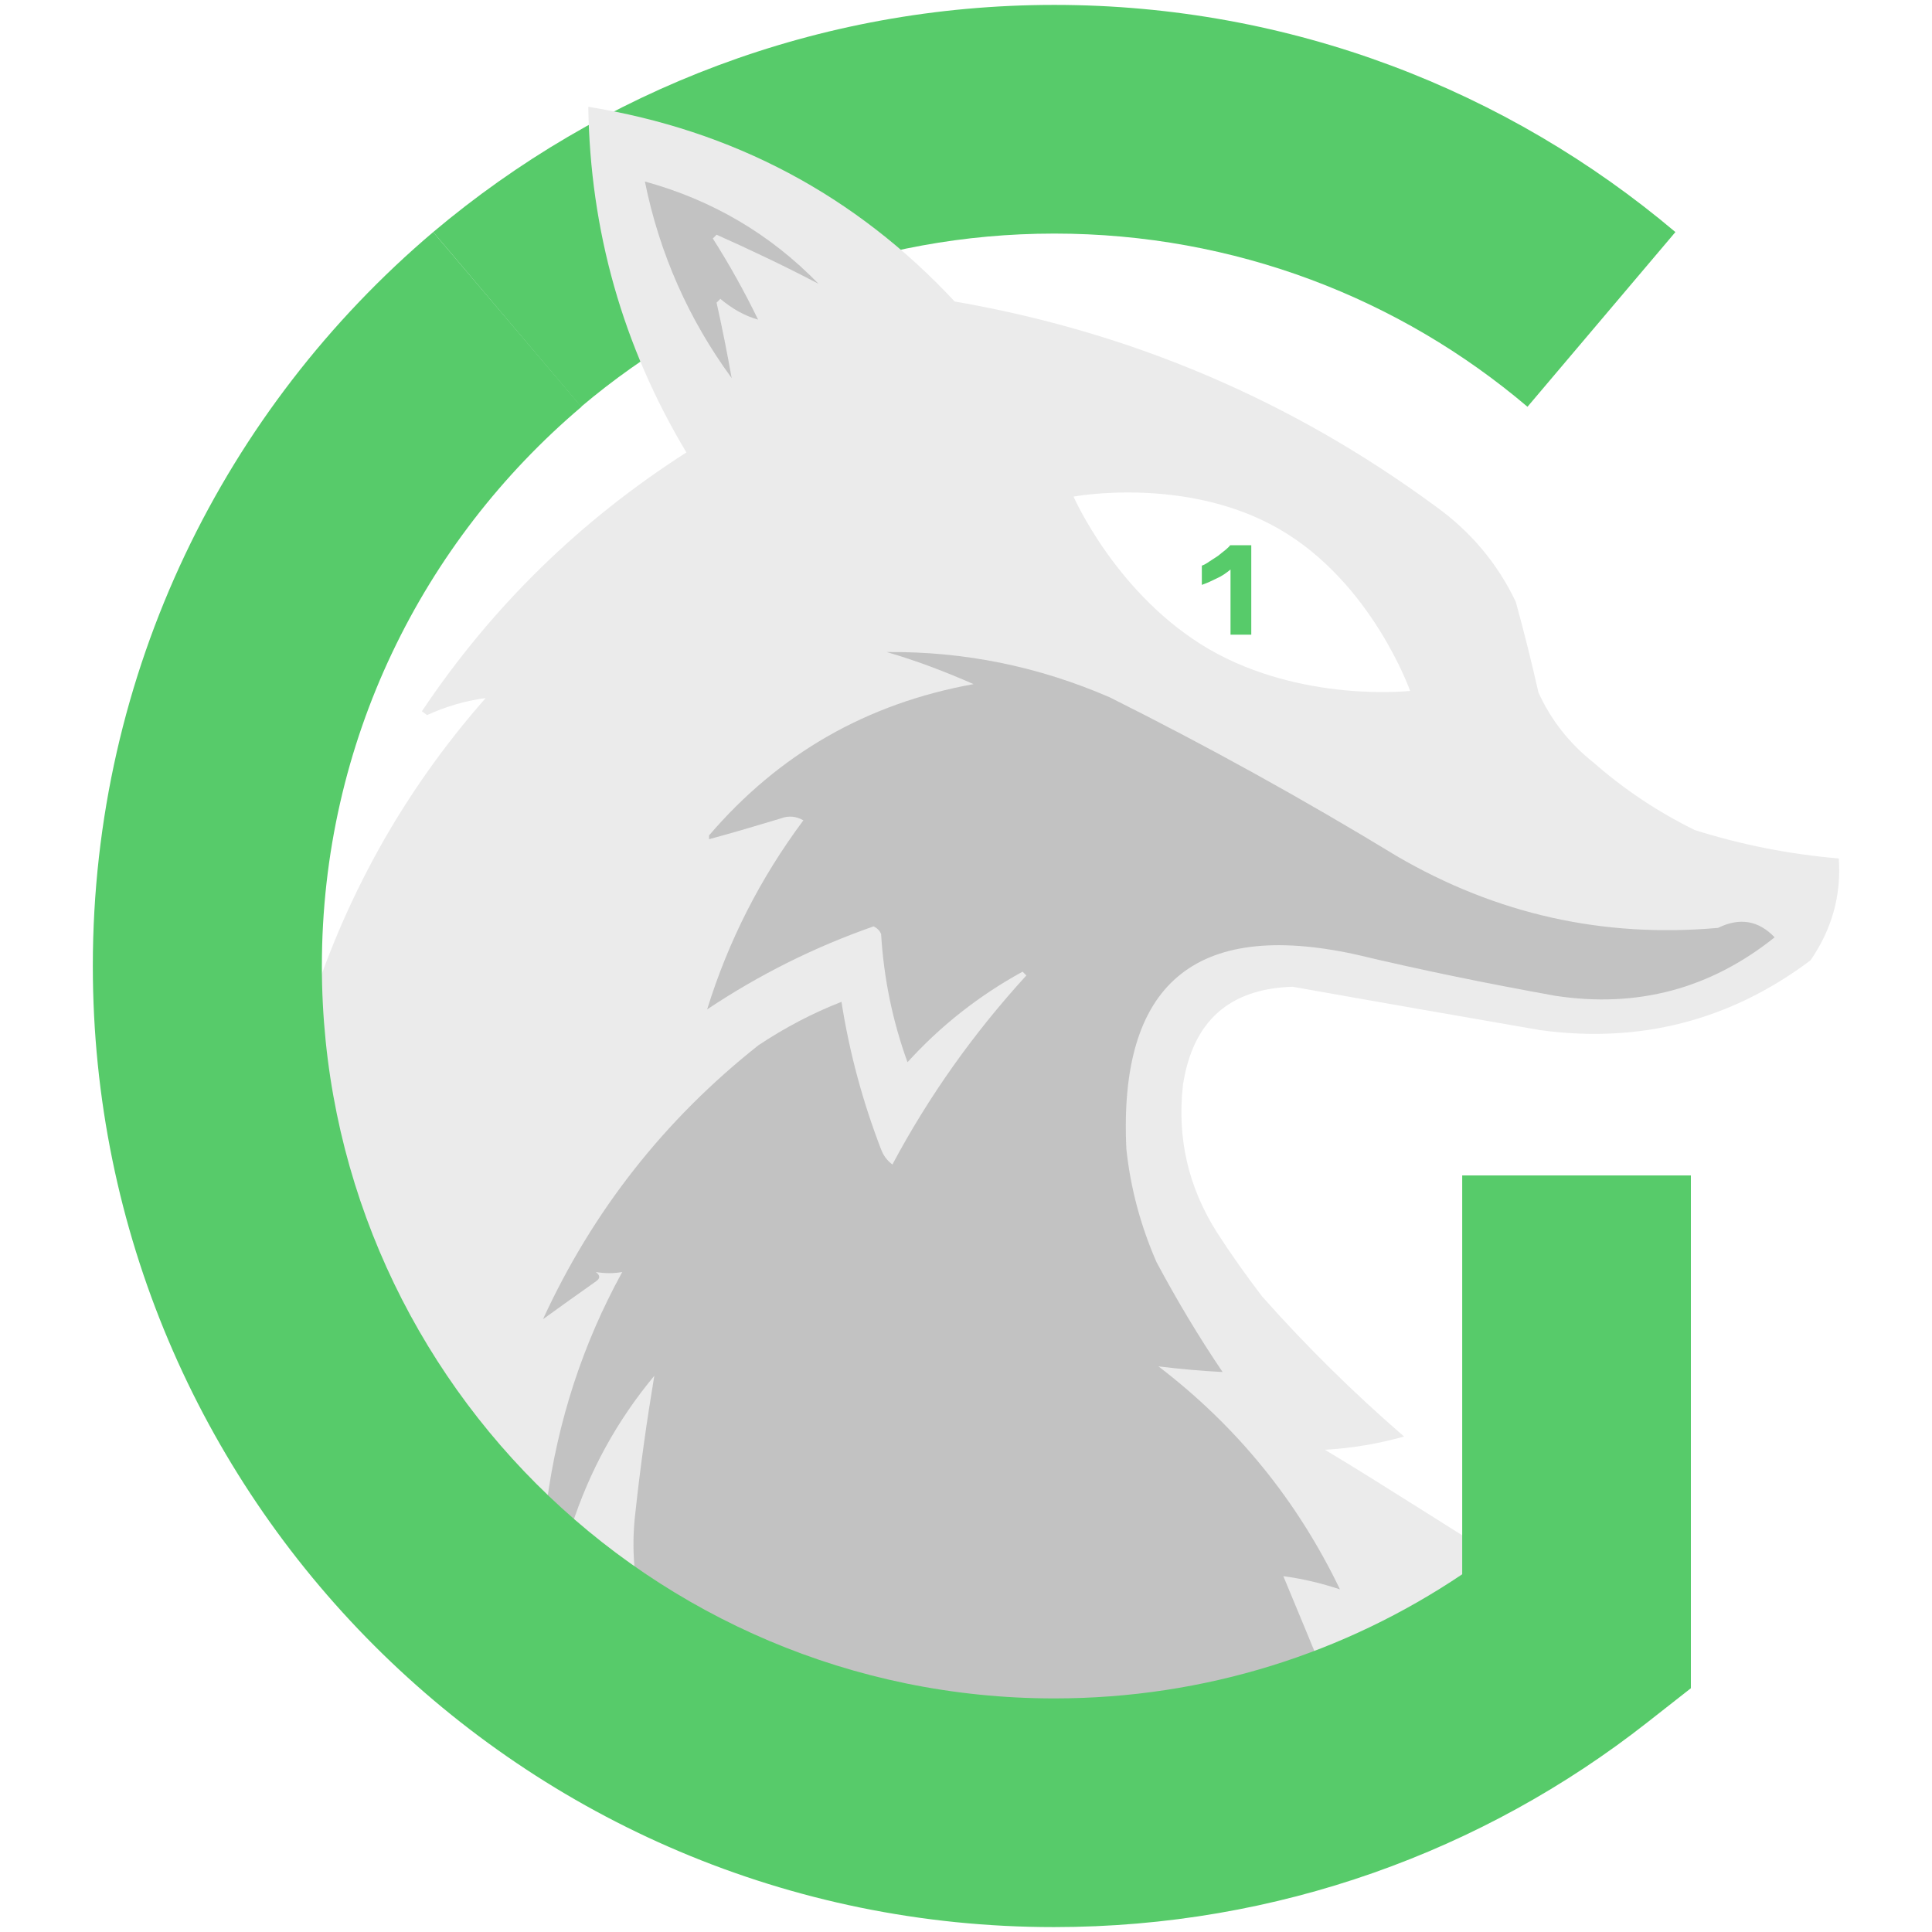
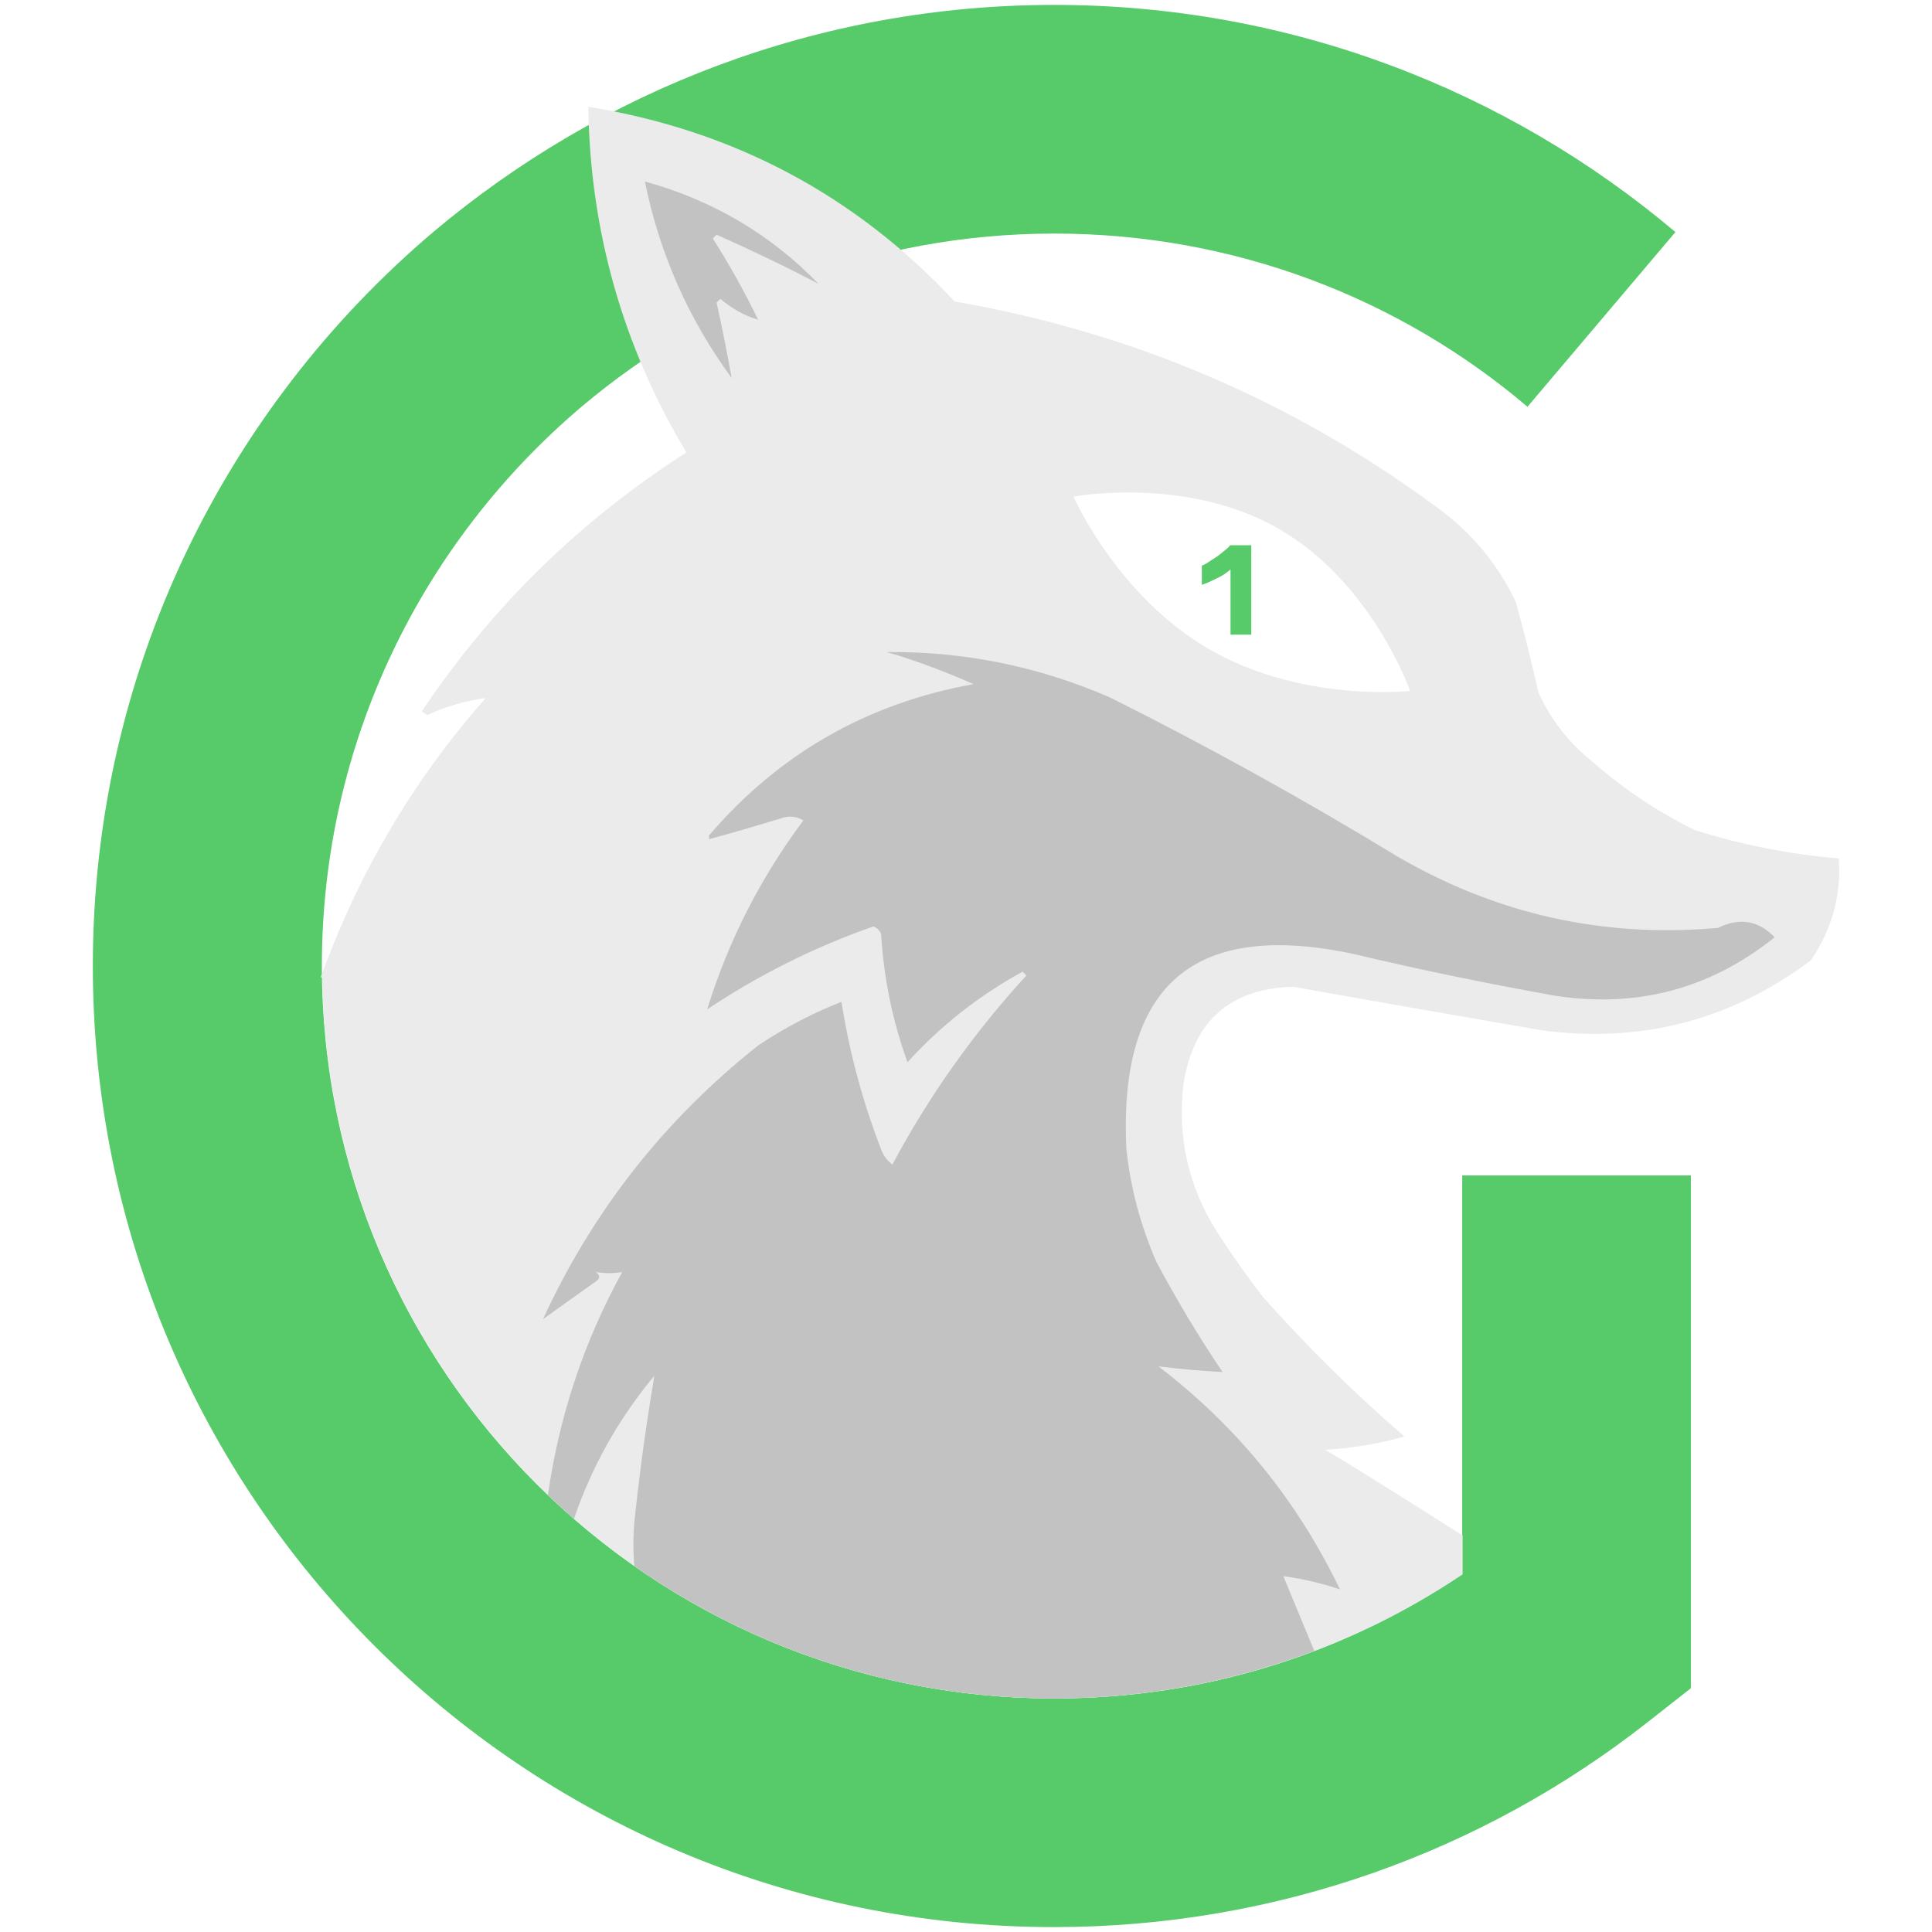
<svg xmlns="http://www.w3.org/2000/svg" version="1.1" id="Layer_1" x="0px" y="0px" viewBox="0 0 512 512" style="enable-background:new 0 0 512 512;" xml:space="preserve">
  <style type="text/css">
	.st0{fill-rule:evenodd;clip-rule:evenodd;fill:#57CB6A;}
	.st1{fill-rule:evenodd;clip-rule:evenodd;fill:#EBEBEB;}
	.st2{opacity:0.976;fill-rule:evenodd;clip-rule:evenodd;fill:#C1C1C1;enable-background:new    ;}
- 	.st3{fill:#57CB6A;}
</style>
-   <g>
-     <path class="st0" d="M279.4,61.9c-47.8,0-91.5,17.3-125.4,45.9l-39.2-46.3C159.3,24,216.7,1.3,279.4,1.3   C342.1,1.3,399.6,24,444,61.5l-39.2,46.3C371,79.1,327.2,61.9,279.4,61.9z" />
-     <path class="st1" d="M81.1,270.6c9.8-32.1,25.6-60.6,47.6-85.6c-5.3,0.7-10.5,2.2-15.5,4.5c-0.3-0.2-0.5-0.3-0.7-0.5   c-0.2-0.2-0.5-0.3-0.7-0.5c18.6-27.8,42-50.6,70.1-68.6c-16.9-28.2-25.5-58.7-26-91.6c38.4,6.2,70.8,23.4,97.1,51.6   c46.8,8.1,89.2,26.2,127.2,54.1c9.4,6.7,16.6,15.2,21.5,25.5c2.2,8,4.2,16,6,24c3.3,7.3,8.2,13.5,14.5,18.5   c8.2,7.2,17.2,13.2,27,18c12.4,3.9,25.1,6.4,38.1,7.5c0.7,9.9-1.9,18.9-7.5,27c-21.2,15.9-45.1,22.1-71.6,18.5   c-21.9-3.8-43.8-7.6-65.6-11.5c-16.8,0.5-26.5,9.1-29.1,26c-1.6,14.1,1.4,27.1,9,39.1c3.8,5.9,7.8,11.5,12,17   c11.7,13.2,24.3,25.6,37.6,37.1c-6.8,1.9-13.8,3.1-21,3.5c7.4,4.4,16.3,10,25.5,15.8c15.7,9.9,32.5,20.6,45.6,27.2   c-54.3,31.5-113,65.4-234.4,19.6c-52.1-19.7-92.4-55.2-106.6-91.8C68.7,323.4,71.3,302.6,81.1,270.6z M320.5,172.1   c24.7,14.2,53.2,11,53.2,11s-10.1-28.7-34.7-42.9s-54.5-8.6-54.5-8.6S295.9,157.8,320.5,172.1z" />
-     <path class="st2" d="M324,363.6c-5.7-0.3-11.4-0.8-17-1.5c20.8,15.9,36.8,35.6,48.1,59.1c-4.8-1.6-9.8-2.8-15-3.5   c4,9.6,8,19.3,12,29c-65.9,19.2-127.1,9.5-183.7-29c-0.7-5.7-0.7-11.3,0-17c1.3-12.1,3-24.1,5-36.1c-9.9,11.9-17.2,25.2-22,40.1   c-2.2-2.2-4.3-4.3-6.5-6.5c2.9-21.6,9.5-42,20-61.1c-2.3,0.4-4.6,0.4-7,0c1.2,0.9,1.2,1.7,0,2.5c-4.7,3.3-9.4,6.7-14,10   c13.2-28.7,32.2-52.9,57.1-72.6c6.9-4.6,14.3-8.5,22-11.5c2.1,13.4,5.6,26.4,10.5,39.1c0.6,1.6,1.6,3,3,4   c9.7-18.2,21.6-34.9,35.5-50.1c-0.3-0.3-0.7-0.7-1-1c-11.5,6.3-21.7,14.3-30.5,24c-4-11-6.3-22.4-7-34c-0.4-0.9-1.1-1.6-2-2   c-15.7,5.5-30.3,12.8-44.1,22c5.6-18.1,14.1-34.8,25.5-50.1c-1.9-1.1-3.9-1.3-6-0.5c-6.3,1.9-12.7,3.8-19,5.5c0-0.3,0-0.7,0-1   c18.5-21.6,41.8-35,70.1-40.1c-7.5-3.3-15.1-6.2-23-8.5c20.5-0.2,40.2,3.8,59.1,12c26,13,51.3,27,76.1,42.1   c26.4,15.4,54.7,21.7,85.1,19c5.7-2.8,10.7-2,15,2.5c-17,13.6-36.3,18.8-58.1,15.5c-17.8-3.2-35.5-6.8-53.1-11   c-42.5-9.2-62.7,7.9-60.6,51.6c1.1,10.4,3.8,20.4,8,30C311.9,344.6,317.7,354.3,324,363.6z" />
-     <path class="st2" d="M216.9,75.2c-8.8-4.6-17.8-8.9-27-13c-0.3,0.3-0.7,0.7-1,1c4.4,6.9,8.4,14.1,12,21.5c-3.6-1-6.9-2.9-10-5.5   c-0.3,0.3-0.7,0.7-1,1c1.5,6.7,2.8,13.3,4,20c-11.4-15.6-19.1-32.9-23-52.1C188.7,53,204.1,62,216.9,75.2z" />
-     <path class="st0" d="M154.1,107.8C112,143.5,85.3,196.6,85.3,256c0,107.2,86.9,194.1,194.1,194.1c40.1,0,77.2-12.1,108.1-32.9   V311.5h60.6v135.9l-11.6,9.1c-43.3,34-97.9,54.2-157.2,54.2c-140.7,0-254.7-114-254.7-254.7c0-78,35.1-147.8,90.2-194.5   L154.1,107.8z" />
-     <path class="st3" d="M326.1,168.1v-17.2c-0.4,0.4-1,0.8-1.7,1.3c-0.6,0.4-1.3,0.8-2,1.1c-0.7,0.3-1.4,0.7-2.1,1   c-0.7,0.3-1.3,0.5-1.8,0.7v-5.1c0.6-0.2,1.3-0.6,2-1.1c0.8-0.5,1.5-1,2.3-1.5c0.7-0.6,1.4-1.1,2-1.6c0.6-0.5,1-0.9,1.2-1.2h5.6   v23.7H326.1z" />
-   </g>
+   <path class="st0" d="M448.1,311.5v135.9l-11.6,9.1c-43.3,34-97.9,54.2-157.2,54.2c-140.7,0-254.7-114-254.7-254.7  c0-78,35.1-147.8,90.2-194.5v0C159.3,24,216.7,1.3,279.4,1.3S399.6,24,444,61.5l-39.2,46.3C371,79.1,327.2,61.9,279.4,61.9  c-47.8,0-91.4,17.3-125.3,45.9l0,0C112,143.5,85.3,196.6,85.3,256c0,107.2,86.9,194.1,194.1,194.1c40.1,0,77.2-12.1,108.1-32.9  V311.5H448.1z M326.1,168.2h5.5v-23.7H326c-0.2,0.3-0.6,0.7-1.2,1.2s-1.3,1-2,1.6c-0.8,0.5-1.5,1-2.3,1.5c-0.7,0.5-1.4,0.9-2,1.1  v5.1c0.5-0.2,1.1-0.4,1.8-0.7s1.4-0.7,2.1-1s1.4-0.7,2-1.1c0.7-0.5,1.3-0.9,1.7-1.3V168.2L326.1,168.2z" />
+   <path class="st1" d="M487.3,227.5c-13-1.1-25.7-3.6-38.1-7.5c-9.8-4.8-18.8-10.8-27-18c-6.3-5-11.2-11.2-14.5-18.5  c-1.8-8-3.8-16-6-24c-4.9-10.3-12.1-18.8-21.5-25.5c-38-27.9-80.4-46-127.2-54.1c-26.3-28.2-58.7-45.4-97.1-51.6  c0.5,32.9,9.1,63.4,26,91.6c-28.1,18-51.5,40.8-70.1,68.6c0.2,0.2,0.5,0.3,0.7,0.5s0.4,0.3,0.7,0.5c5-2.3,10.2-3.8,15.5-4.5  c-19.3,21.9-33.8,46.6-43.7,74h0.4c1.6,105.8,87.9,191.1,194.1,191.1c40.1,0,77.2-12.1,108.1-32.9v-10.3c-3.7-2.3-7.3-4.6-10.9-6.9  c-9.2-5.8-18.1-11.4-25.5-15.8c7.2-0.4,14.2-1.6,21-3.5c-13.3-11.5-25.9-23.9-37.6-37.1c-4.2-5.5-8.2-11.1-12-17  c-7.6-12-10.6-25-9-39.1c2.6-16.9,12.3-25.5,29.1-26c21.8,3.9,43.7,7.7,65.6,11.5c26.5,3.6,50.4-2.6,71.6-18.5  C485.4,246.4,488,237.4,487.3,227.5z M320.5,172.1c-24.6-14.3-36-40.5-36-40.5s29.9-5.6,54.5,8.6c24.6,14.2,34.7,42.9,34.7,42.9  S345.2,186.3,320.5,172.1z" />
+   <path class="st2" d="M455.3,245.9c5.7-2.8,10.7-2,15,2.5c-17,13.6-36.3,18.8-58.1,15.5c-17.8-3.2-35.5-6.8-53.1-11  c-42.5-9.2-62.7,7.9-60.6,51.6c1.1,10.4,3.8,20.4,8,30c5.4,10.1,11.2,19.8,17.5,29.1c-5.7-0.3-11.4-0.8-17-1.5  c20.8,15.9,36.8,35.6,48.1,59.1c-4.8-1.6-9.8-2.8-15-3.5c2.7,6.6,5.5,13.2,8.2,19.8c-21.4,8.1-44.6,12.6-68.9,12.6  c-41.4,0-79.8-13-111.3-35.1c-0.4-4.8-0.3-9.5,0.3-14.3c1.3-12.1,3-24.1,5-36.1c-9.4,11.3-16.5,23.9-21.3,37.9  c-2.4-2.1-4.7-4.2-6.9-6.3c3-20.9,9.5-40.6,19.7-59.1c-2.3,0.4-4.6,0.4-7,0c1.2,0.9,1.2,1.7,0,2.5c-4.7,3.3-9.4,6.7-14,10  c13.2-28.7,32.2-52.9,57.1-72.6c6.9-4.6,14.3-8.5,22-11.5c2.1,13.4,5.6,26.4,10.5,39.1c0.6,1.6,1.6,3,3,4  c9.7-18.2,21.6-34.9,35.5-50.1c-0.3-0.3-0.7-0.7-1-1c-11.5,6.3-21.7,14.3-30.5,24c-4-11-6.3-22.4-7-34c-0.4-0.9-1.1-1.6-2-2  c-15.7,5.5-30.3,12.8-44.1,22c5.6-18.1,14.1-34.8,25.5-50.1c-1.9-1.1-3.9-1.3-6-0.5c-6.3,1.9-12.7,3.8-19,5.5c0-0.3,0-0.7,0-1  c18.5-21.6,41.8-35,70.1-40.1c-7.5-3.3-15.1-6.2-23-8.5c20.5-0.2,40.2,3.8,59.1,12c26,13,51.3,27,76.1,42.1  C396.6,242.3,424.9,248.6,455.3,245.9z M170.9,48.1c3.9,19.2,11.6,36.5,23,52.1c-1.2-6.7-2.5-13.3-4-20c0.3-0.3,0.7-0.7,1-1  c3.1,2.6,6.4,4.5,10,5.5c-3.6-7.4-7.6-14.6-12-21.5c0.3-0.3,0.7-0.7,1-1c9.2,4.1,18.2,8.4,27,13C204.1,62,188.7,53,170.9,48.1z" />
</svg>
